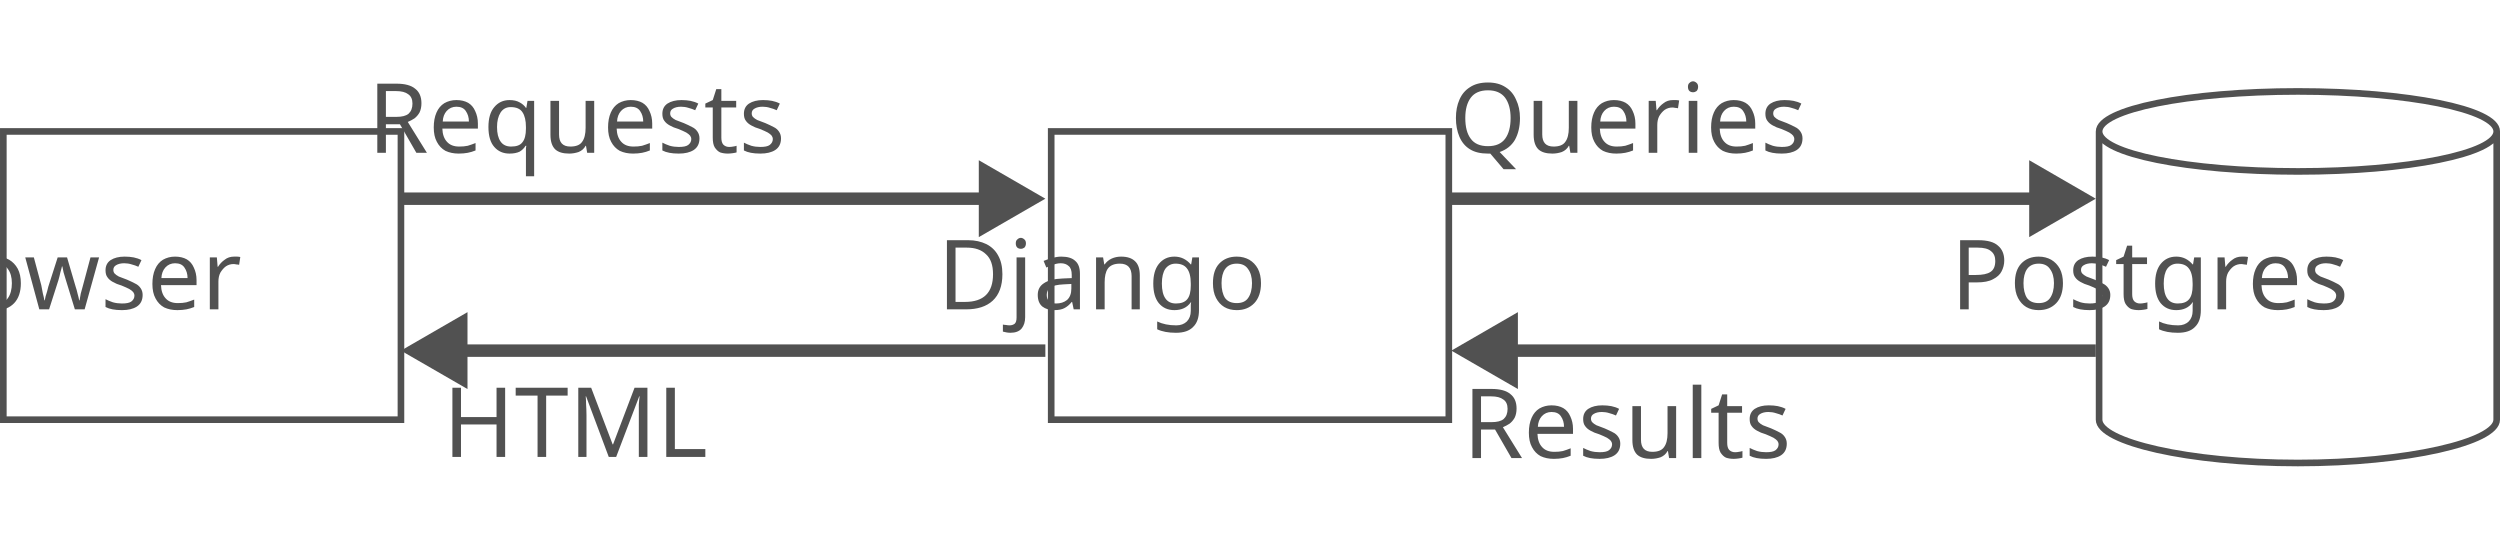
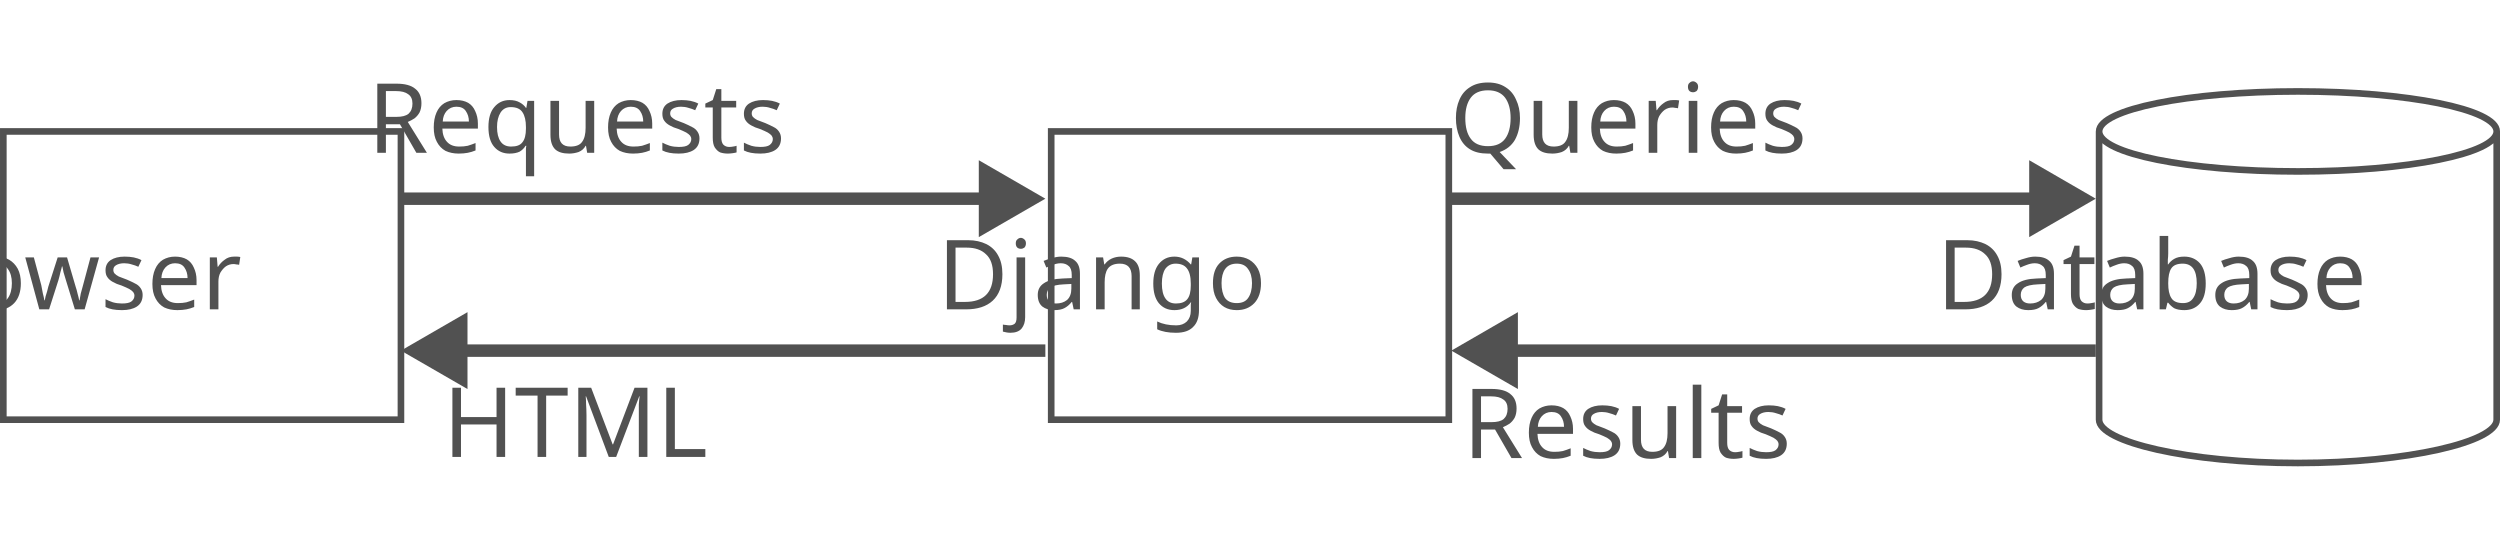
<svg xmlns="http://www.w3.org/2000/svg" id="svg8" version="1.1" viewBox="0 0 100 22" height="22mm" width="100mm" xml:space="preserve">
  <defs id="defs2">
    <marker style="overflow:visible" id="marker2994" refX="0" refY="0" orient="auto" viewBox="0 0 17.774 10.156" markerWidth="8" markerHeight="4.571" preserveAspectRatio="xMidYMid">
      <path transform="matrix(-0.8,0,0,-0.8,-10,0)" style="fill:#71589b;fill-opacity:1;fill-rule:evenodd;stroke:#71589b;stroke-width:1pt;stroke-opacity:1" d="M 0,0 5,-5 -12.5,0 5,5 Z" id="path2992" />
    </marker>
    <marker orient="auto" refY="0" refX="0" id="marker1881" style="overflow:visible" viewBox="0 0 17.774 10.156" markerWidth="17.774" markerHeight="10.156" preserveAspectRatio="xMidYMid">
      <path id="path1879" d="M 0,0 5,-5 -12.5,0 5,5 Z" style="fill:#71589b;fill-opacity:1;fill-rule:evenodd;stroke:#71589b;stroke-width:1pt;stroke-opacity:1" transform="matrix(-0.8,0,0,-0.8,-10,0)" />
    </marker>
    <marker orient="auto" refY="0" refX="0" id="marker1528" style="overflow:visible">
      <path id="path1526" d="M 0,0 5,-5 -12.5,0 5,5 Z" style="fill:#71589b;fill-opacity:1;fill-rule:evenodd;stroke:#71589b;stroke-width:1pt;stroke-opacity:1" transform="matrix(-0.8,0,0,-0.8,-10,0)" />
    </marker>
    <marker orient="auto" refY="0" refX="0" id="marker1436" style="overflow:visible">
      <path id="path1434" d="M 0,0 5,-5 -12.5,0 5,5 Z" style="fill:#71589b;fill-opacity:1;fill-rule:evenodd;stroke:#71589b;stroke-width:1pt;stroke-opacity:1" transform="matrix(-0.8,0,0,-0.8,-10,0)" />
    </marker>
    <marker style="overflow:visible" id="marker937" refX="0" refY="0" orient="auto">
      <path transform="matrix(-0.8,0,0,-0.8,-10,0)" style="fill:#71589b;fill-opacity:1;fill-rule:evenodd;stroke:#71589b;stroke-width:1pt;stroke-opacity:1" d="M 0,0 5,-5 -12.5,0 5,5 Z" id="path935" />
    </marker>
    <marker style="overflow:visible" id="marker1923" refX="0" refY="0" orient="auto">
      <path transform="matrix(-0.8,0,0,-0.8,-10,0)" style="fill:#71589b;fill-opacity:1;fill-rule:evenodd;stroke:#71589b;stroke-width:1pt;stroke-opacity:1" d="M 0,0 5,-5 -12.5,0 5,5 Z" id="path1921" />
    </marker>
    <marker style="overflow:visible" id="marker1871" refX="0" refY="0" orient="auto">
      <path transform="matrix(-0.8,0,0,-0.8,-10,0)" style="fill:#71589b;fill-opacity:1;fill-rule:evenodd;stroke:#71589b;stroke-width:1pt;stroke-opacity:1" d="M 0,0 5,-5 -12.5,0 5,5 Z" id="path1869" />
    </marker>
    <marker orient="auto" refY="0" refX="0" id="marker1762" style="overflow:visible">
      <path id="path1760" d="M 0,0 5,-5 -12.5,0 5,5 Z" style="fill:#71589b;fill-opacity:1;fill-rule:evenodd;stroke:#71589b;stroke-width:1pt;stroke-opacity:1" transform="matrix(-0.8,0,0,-0.8,-10,0)" />
    </marker>
    <marker orient="auto" refY="0" refX="0" id="marker1752" style="overflow:visible" viewBox="0 0 17.774 10.156" markerWidth="17.774" markerHeight="10.156" preserveAspectRatio="xMidYMid">
      <path id="path1750" d="M 0,0 5,-5 -12.5,0 5,5 Z" style="fill:#71589b;fill-opacity:1;fill-rule:evenodd;stroke:#71589b;stroke-width:1pt;stroke-opacity:1" transform="matrix(-0.8,0,0,-0.8,-10,0)" />
    </marker>
    <marker style="overflow:visible" id="marker1542" refX="0" refY="0" orient="auto">
      <path transform="matrix(-0.8,0,0,-0.8,-10,0)" style="fill:#71589b;fill-opacity:1;fill-rule:evenodd;stroke:#71589b;stroke-width:1pt;stroke-opacity:1" d="M 0,0 5,-5 -12.5,0 5,5 Z" id="path1540" />
    </marker>
    <marker style="overflow:visible" id="Arrow1Lstart" refX="0" refY="0" orient="auto">
      <path transform="matrix(0.8,0,0,0.8,10,0)" style="fill:#000000;fill-opacity:1;fill-rule:evenodd;stroke:#000000;stroke-width:1pt;stroke-opacity:1" d="M 0,0 5,-5 -12.5,0 5,5 Z" id="path1205" />
    </marker>
    <marker style="overflow:visible" id="marker1528-6" refX="0" refY="0" orient="auto">
      <path transform="matrix(-0.8,0,0,-0.8,-10,0)" style="fill:#71589b;fill-opacity:1;fill-rule:evenodd;stroke:#71589b;stroke-width:1pt;stroke-opacity:1" d="M 0,0 5,-5 -12.5,0 5,5 Z" id="path1526-5" />
    </marker>
  </defs>
  <g transform="translate(0,703)" id="layer1">
    <g transform="translate(-1.099244,-0.5361776)" id="g24320">
      <text xml:space="preserve" style="font-style:normal;font-variant:normal;font-weight:normal;font-stretch:normal;font-size:6.35px;line-height:1.25;font-family:'PT Sans';-inkscape-font-specification:'PT Sans';text-align:center;letter-spacing:0px;word-spacing:0px;text-anchor:middle;fill:#515151;fill-opacity:1;stroke:none;stroke-width:0.265" x="9.036" y="-690.091" id="text28624">
        <tspan id="tspan28622" x="9.036" y="-690.091" style="font-size:3.881px;text-align:center;text-anchor:middle;fill:#515151;stroke-width:0.265;fill-opacity:1">Browser</tspan>
      </text>
      <rect style="font-variation-settings:normal;fill:none;fill-opacity:1;stroke:#515151;stroke-width:0.265px;stroke-linecap:butt;stroke-linejoin:miter;stroke-miterlimit:4;stroke-dasharray:none;stroke-dashoffset:0;stroke-opacity:1;stop-color:#000000" id="rect28626" width="15.905" height="11.53" x="1.232" y="-697.206" ry="0" />
-       <text xml:space="preserve" style="font-style:normal;font-variant:normal;font-weight:normal;font-stretch:normal;font-size:6.35px;line-height:1.25;font-family:'PT Sans';-inkscape-font-specification:'PT Sans';text-align:center;letter-spacing:0px;word-spacing:0px;text-anchor:middle;fill:#515151;fill-opacity:1;stroke:none;stroke-width:0.265" x="92.867" y="-690.091" id="text922">
-         <tspan id="tspan920" x="92.867" y="-690.091" style="font-size:3.881px;text-align:center;text-anchor:middle;fill:#515151;stroke-width:0.265;fill-opacity:1">Postgres</tspan>
+       <text xml:space="preserve" style="font-style:normal;font-variant:normal;font-weight:normal;font-stretch:normal;font-size:6.35px;line-height:1.25;font-family:'PT Sans';-inkscape-font-specification:'PT Sans';text-align:center;letter-spacing:0px;word-spacing:0px;text-anchor:middle;fill:#515151;fill-opacity:1;stroke:none;stroke-width:0.265" x="92.945" y="-690.091" id="text922">
+         <tspan id="tspan920" x="92.945" y="-690.091" style="font-size:3.881px;text-align:center;text-anchor:middle;fill:#515151;fill-opacity:1;stroke-width:0.265">Database</tspan>
      </text>
      <path id="ellipse1104" style="vector-effect:none;fill:none;stroke:#515151;stroke-width:0.265px;stop-color:#000000;stroke-opacity:1" d="m 100.967,-697.206 v 11.53 c -1e-5,0.883 -3.56,1.732 -7.952,1.732 -4.392,0 -7.952,-0.848 -7.952,-1.732 v -11.53 m 15.905,-4.3e-4 a 7.952,1.6 0 0 1 -7.952,1.6 7.952,1.6 0 0 1 -7.952,-1.6 7.952,1.6 0 0 1 7.952,-1.6 7.952,1.6 0 0 1 7.952,1.6 z" />
      <path id="path1195" style="color:#000000;fill:#515151;fill-rule:evenodd;fill-opacity:1" d="m 17.136,-694.266 h 23.115 v 1.287 l 2.662,-1.537 -0.25,-0.145 -2.412,-1.394 v 1.289 H 17.136 Z" />
      <text xml:space="preserve" style="font-style:normal;font-variant:normal;font-weight:normal;font-stretch:normal;font-size:6.35px;line-height:0.5;font-family:'PT Sans';-inkscape-font-specification:'PT Sans';text-align:center;letter-spacing:0px;word-spacing:0px;text-anchor:middle;fill:#515151;fill-opacity:1;stroke:none;stroke-width:0.265" x="29.895" y="-684.186" id="text1203">
        <tspan x="29.895" y="-684.186" style="font-size:3.881px;text-align:center;text-anchor:middle;fill:#515151;stroke-width:0.265;fill-opacity:1" id="tspan1201">HTML</tspan>
      </text>
      <text xml:space="preserve" style="font-style:normal;font-variant:normal;font-weight:normal;font-stretch:normal;font-size:6.35px;line-height:0.5;font-family:'PT Sans';-inkscape-font-specification:'PT Sans';text-align:center;letter-spacing:0px;word-spacing:0px;text-anchor:middle;fill:#515151;fill-opacity:1;stroke:none;stroke-width:0.265" x="29.946" y="-696.353" id="text1449">
        <tspan x="29.946" y="-696.353" style="font-size:3.881px;text-align:center;text-anchor:middle;fill:#515151;stroke-width:0.265;fill-opacity:1" id="tspan1447">Requests</tspan>
      </text>
      <text xml:space="preserve" style="font-style:normal;font-variant:normal;font-weight:normal;font-stretch:normal;font-size:6.35px;line-height:1.25;font-family:'PT Sans';-inkscape-font-specification:'PT Sans';text-align:center;letter-spacing:0px;word-spacing:0px;text-anchor:middle;fill:#515151;fill-opacity:1;stroke:none;stroke-width:0.265" x="50.952" y="-690.091" id="text9706">
        <tspan id="tspan9704" x="50.952" y="-690.091" style="font-size:3.881px;text-align:center;text-anchor:middle;fill:#515151;stroke-width:0.265;fill-opacity:1">Django</tspan>
      </text>
      <rect style="font-variation-settings:normal;fill:none;fill-opacity:1;stroke:#515151;stroke-width:0.265px;stroke-linecap:butt;stroke-linejoin:miter;stroke-miterlimit:4;stroke-dasharray:none;stroke-dashoffset:0;stroke-opacity:1;stop-color:#000000" id="rect9708" width="15.905" height="11.53" x="43.147" y="-697.206" ry="0" />
      <path id="path9712" style="color:#000000;fill:#515151;fill-rule:evenodd;fill-opacity:1" d="M 42.914,-688.189 H 19.799 v 1.287 l -2.662,-1.537 0.25,-0.145 2.412,-1.394 v 1.289 h 23.115 z" />
      <path id="path9714" style="color:#000000;fill:#515151;fill-rule:evenodd;fill-opacity:1" d="m 59.152,-694.266 h 23.115 v 1.287 l 2.662,-1.537 -0.25,-0.145 -2.412,-1.394 v 1.289 H 59.152 Z" />
      <path id="path9716" style="color:#000000;fill:#515151;fill-rule:evenodd;fill-opacity:1" d="M 84.93,-688.189 H 61.815 v 1.287 l -2.662,-1.537 0.25,-0.145 2.412,-1.394 v 1.289 h 23.115 z" />
      <text xml:space="preserve" style="font-style:normal;font-variant:normal;font-weight:normal;font-stretch:normal;font-size:6.35px;line-height:0.5;font-family:'PT Sans';-inkscape-font-specification:'PT Sans';text-align:center;letter-spacing:0px;word-spacing:0px;text-anchor:middle;fill:#515151;fill-opacity:1;stroke:none;stroke-width:0.265" x="72.018" y="-696.353" id="text9720">
        <tspan x="72.018" y="-696.353" style="font-size:3.881px;text-align:center;text-anchor:middle;fill:#515151;stroke-width:0.265;fill-opacity:1" id="tspan9718">Queries</tspan>
      </text>
      <text xml:space="preserve" style="font-style:normal;font-variant:normal;font-weight:normal;font-stretch:normal;font-size:6.35px;line-height:0.5;font-family:'PT Sans';-inkscape-font-specification:'PT Sans';text-align:center;letter-spacing:0px;word-spacing:0px;text-anchor:middle;fill:#515151;fill-opacity:1;stroke:none;stroke-width:0.265" x="71.962" y="-684.139" id="text9724">
        <tspan x="71.962" y="-684.139" style="font-size:3.881px;text-align:center;text-anchor:middle;fill:#515151;stroke-width:0.265;fill-opacity:1" id="tspan9722">Results</tspan>
      </text>
    </g>
  </g>
</svg>
